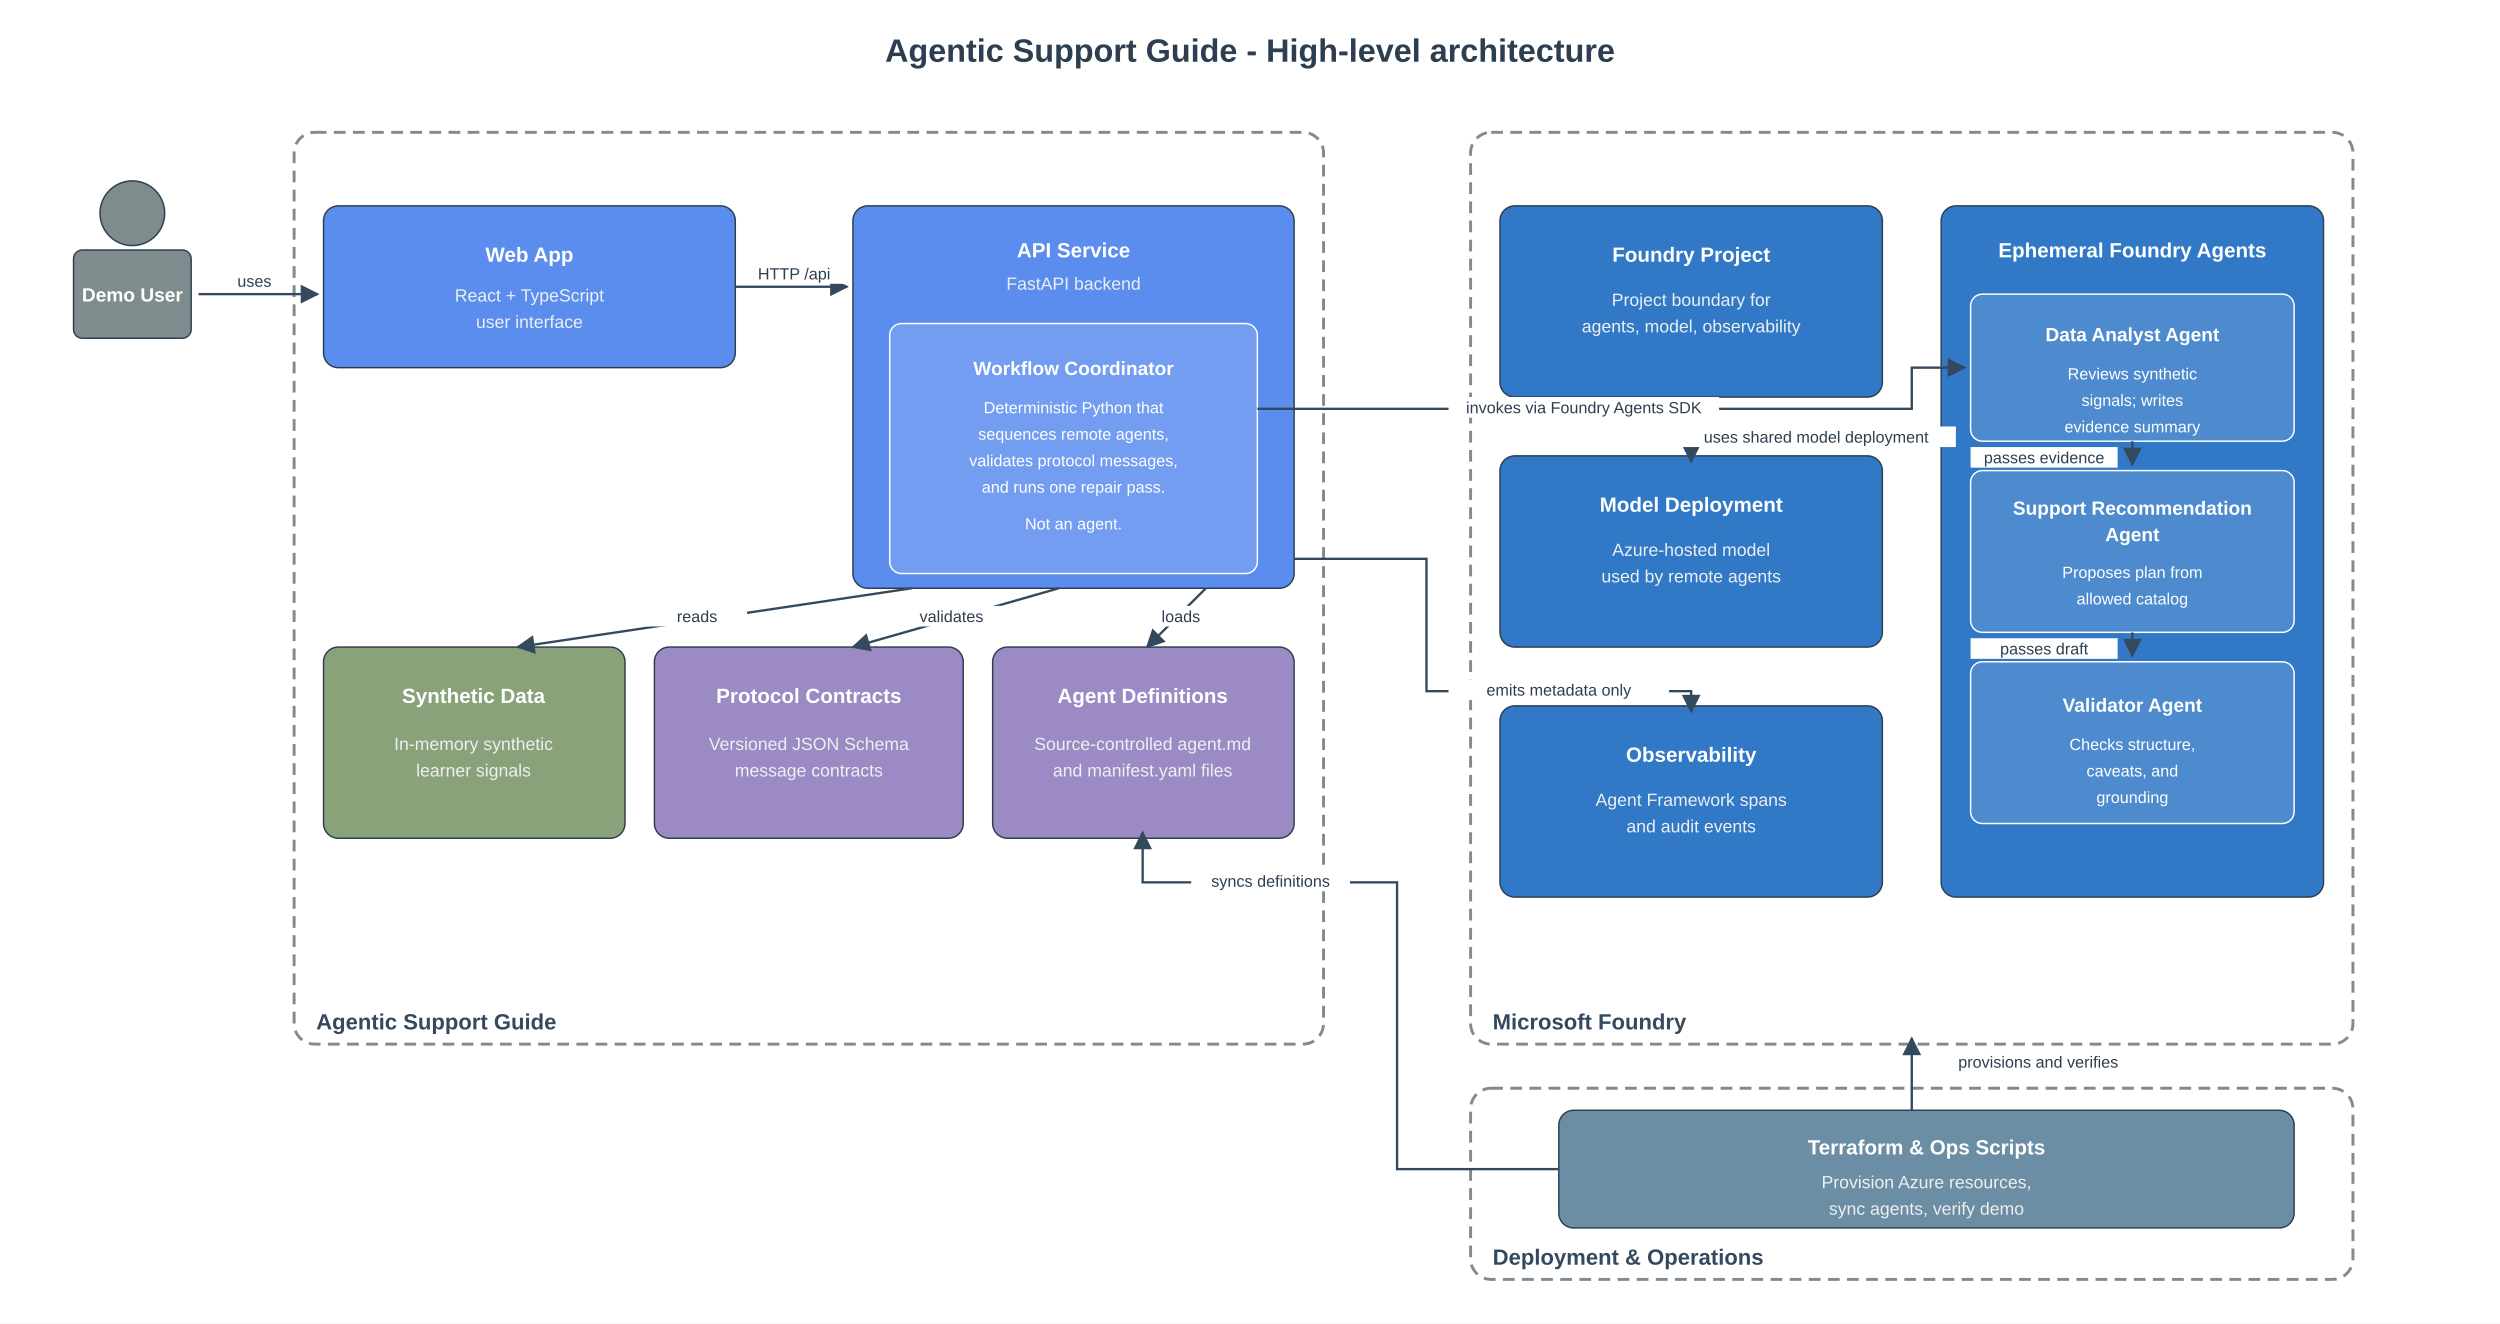
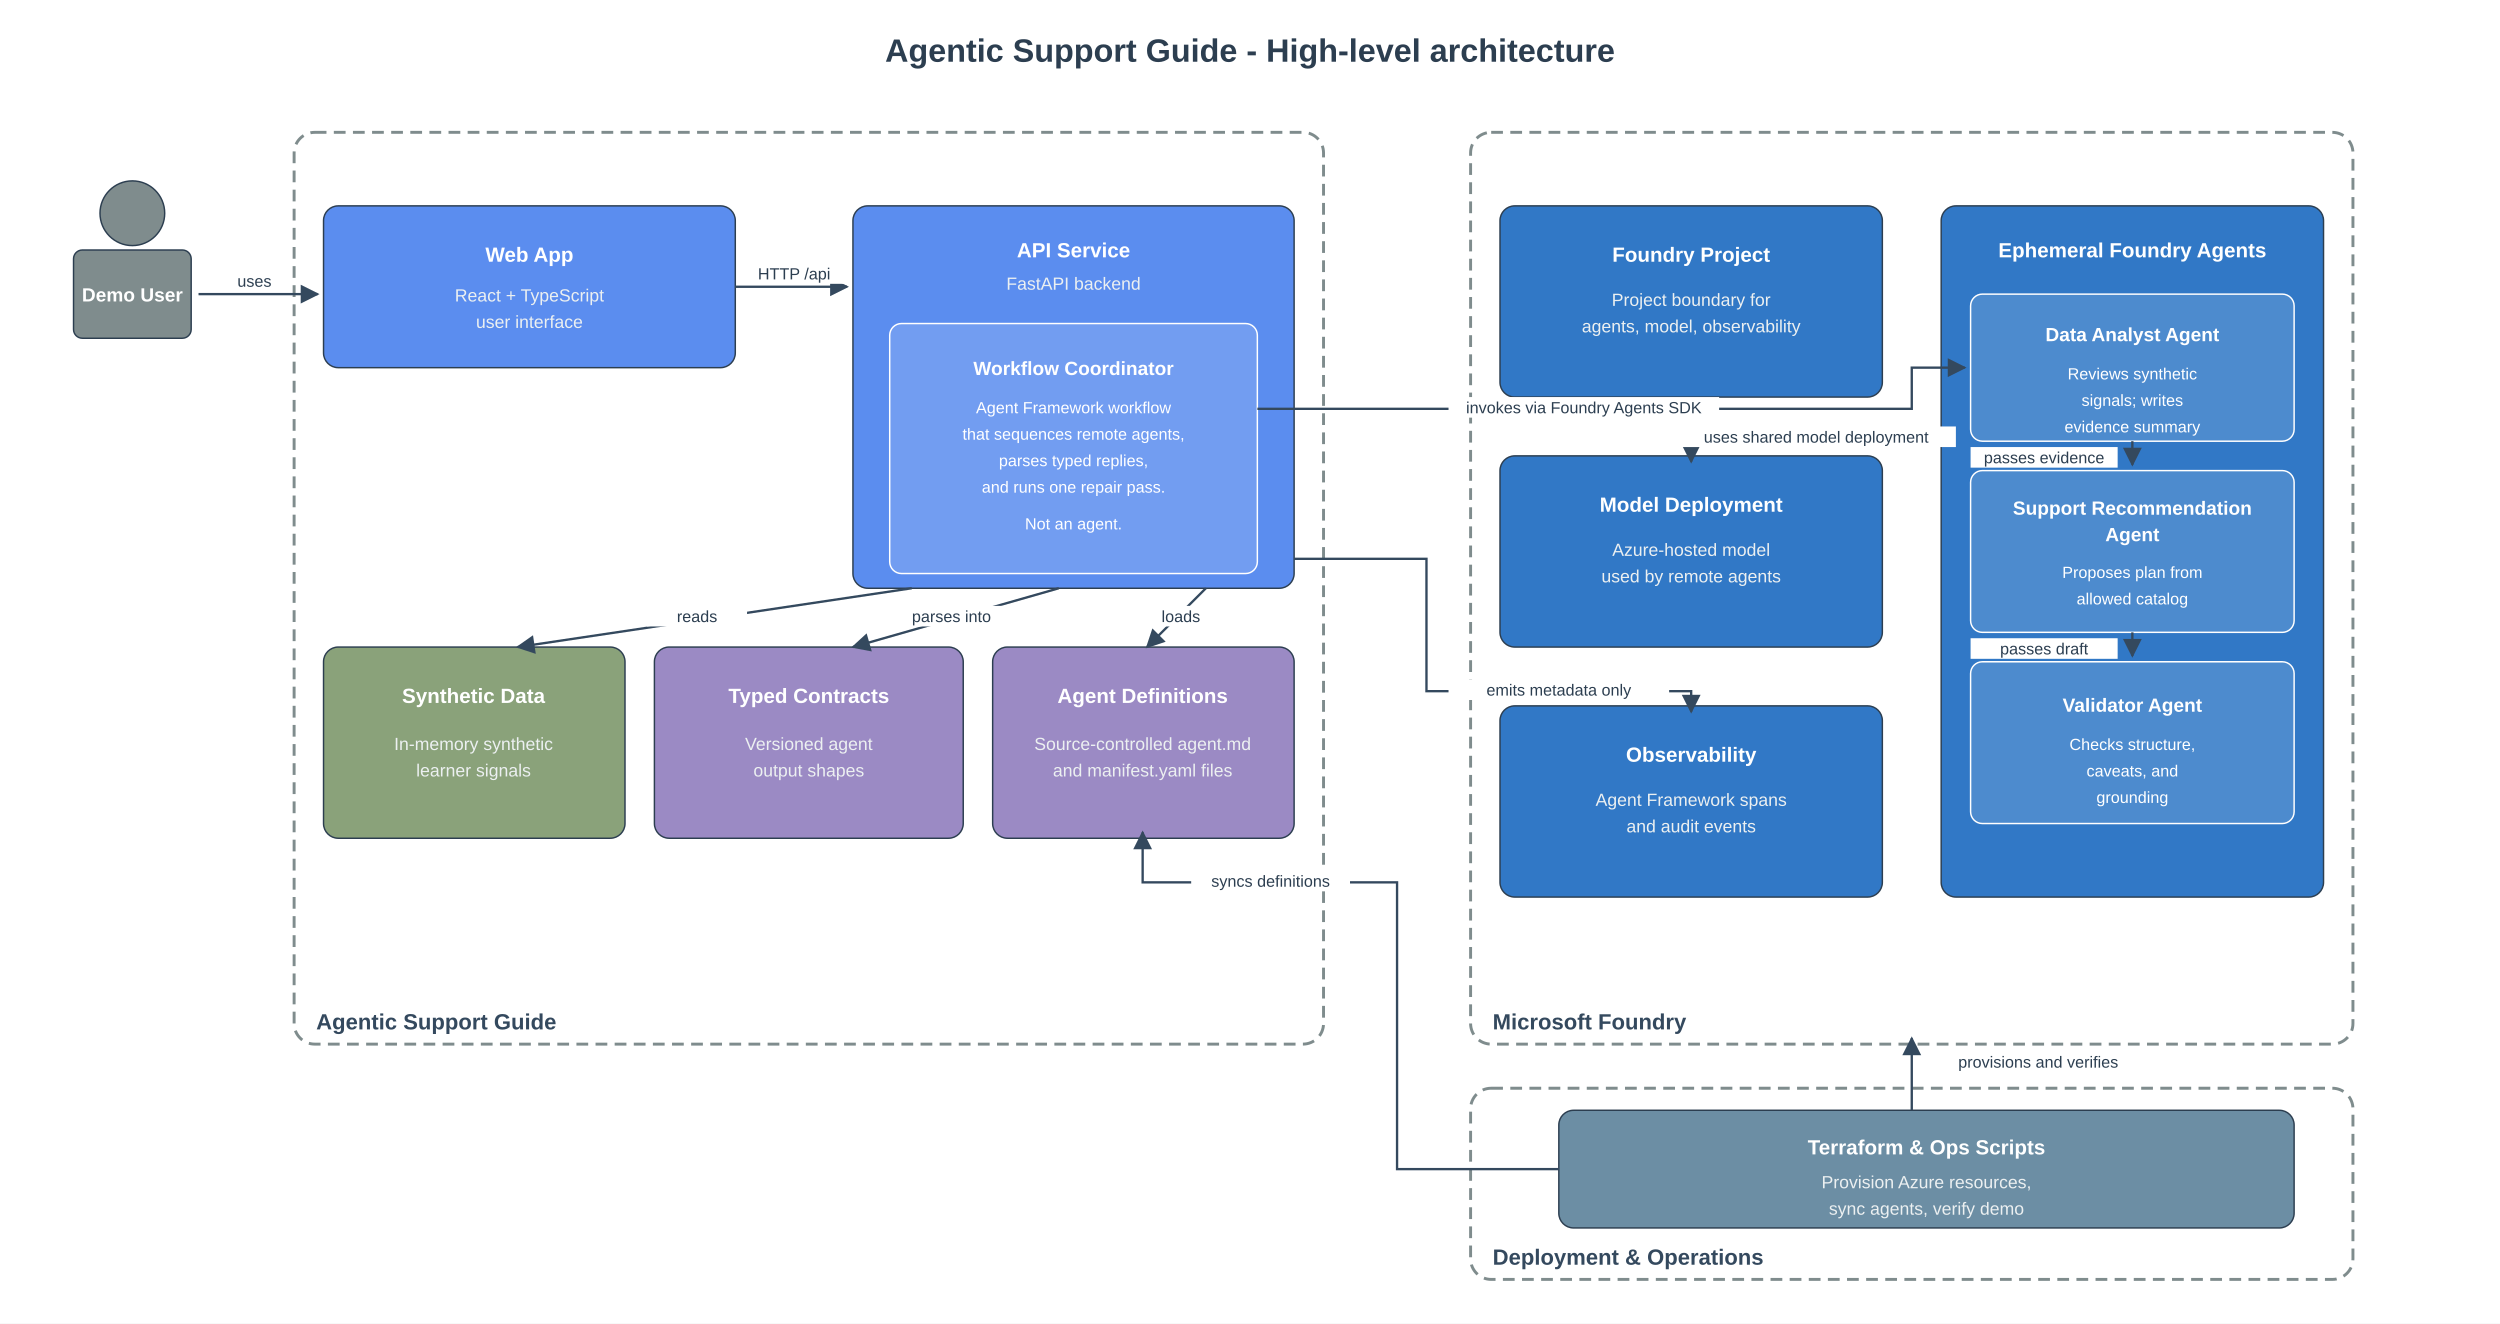
<svg xmlns="http://www.w3.org/2000/svg" viewBox="0 0 1700 900" width="1700" height="900" role="img" aria-labelledby="asg-title asg-desc">
  <rect x="0" y="0" width="1700" height="900" fill="#ffffff" />
  <style type="text/css">
    .title { font: bold 22px 'Segoe UI', Arial, sans-serif; fill: #2c3e50; text-anchor: middle; }
    .boundary { fill: none; stroke: #7f8c8d; stroke-width: 2; stroke-dasharray: 8 5; }
    .boundary-label { font: bold 15px 'Segoe UI', Arial, sans-serif; fill: #34495e; }
    .container-label { font: bold 14px 'Segoe UI', Arial, sans-serif; fill: #ffffff; text-anchor: middle; }
    .container-desc { font: 12px 'Segoe UI', Arial, sans-serif; fill: #ecf0f1; text-anchor: middle; }
    .container-stroke { stroke: #2c3e50; stroke-width: 1; }
    .nested-fill { fill: #ffffff; fill-opacity: 0.14; stroke: #ffffff; stroke-width: 1; }
    .nested-label { font: bold 13px 'Segoe UI', Arial, sans-serif; fill: #ffffff; text-anchor: middle; }
    .nested-desc { font: 11px 'Segoe UI', Arial, sans-serif; fill: #ffffff; text-anchor: middle; }
    .arrow { fill: none; stroke: #34495e; stroke-width: 1.6; }
    .arrow-label { font: 11px 'Segoe UI', Arial, sans-serif; fill: #2c3e50; text-anchor: middle; }
    .arrow-label-bg { fill: #ffffff; stroke: none; }
    .person-fill { fill: #7f8c8d; stroke: #2c3e50; stroke-width: 1; }
    .person-label { font: bold 13px 'Segoe UI', Arial, sans-serif; fill: #ffffff; text-anchor: middle; }
    .LocalApp { fill: #5b8def; }
    .AgentAssets { fill: #9b8ac4; }
    .Azure { fill: #3178c6; }
    .Ops { fill: #6c8ea4; }
    .Data { fill: #8aa27a; }
  </style>
  <defs>
    <marker id="arrow-head" viewBox="0 0 10 10" refX="9" refY="5" markerWidth="8" markerHeight="8" orient="auto-start-reverse">
      <path d="M0,0 L10,5 L0,10 z" fill="#34495e" />
    </marker>
  </defs>
  <text x="850" y="42" class="title">Agentic Support Guide - High-level architecture</text>
  <circle cx="90" cy="145" r="22" class="person-fill" />
  <rect x="50" y="170" width="80" height="60" rx="6" class="person-fill container-stroke" />
  <text x="90" y="205" class="person-label">Demo User</text>
  <rect x="200" y="90" width="700" height="620" rx="14" class="boundary" />
  <text x="215" y="700" class="boundary-label">Agentic Support Guide</text>
  <rect x="220" y="140" width="280" height="110" rx="10" class="LocalApp container-stroke" />
  <text x="360" y="178" class="container-label">Web App</text>
  <text x="360" y="205" class="container-desc">React + TypeScript</text>
  <text x="360" y="223" class="container-desc">user interface</text>
  <rect x="580" y="140" width="300" height="260" rx="10" class="LocalApp container-stroke" />
  <text x="730" y="175" class="container-label">API Service</text>
  <text x="730" y="197" class="container-desc">FastAPI backend</text>
  <rect x="605" y="220" width="250" height="170" rx="8" class="nested-fill" />
  <text x="730" y="255" class="nested-label">Workflow Coordinator</text>
-   <text x="730" y="281" class="nested-desc">Deterministic Python that</text>
-   <text x="730" y="299" class="nested-desc">sequences remote agents,</text>
-   <text x="730" y="317" class="nested-desc">validates protocol messages,</text>
+   <text x="730" y="281" class="nested-desc">Agent Framework workflow</text>
+   <text x="730" y="299" class="nested-desc">that sequences remote agents,</text>
+   <text x="730" y="317" class="nested-desc">parses typed replies,</text>
  <text x="730" y="335" class="nested-desc">and runs one repair pass.</text>
  <text x="730" y="360" class="nested-desc">Not an agent.</text>
  <rect x="220" y="440" width="205" height="130" rx="10" class="Data container-stroke" />
  <text x="322" y="478" class="container-label">Synthetic Data</text>
  <text x="322" y="510" class="container-desc">In-memory synthetic</text>
  <text x="322" y="528" class="container-desc">learner signals</text>
  <rect x="445" y="440" width="210" height="130" rx="10" class="AgentAssets container-stroke" />
-   <text x="550" y="478" class="container-label">Protocol Contracts</text>
-   <text x="550" y="510" class="container-desc">Versioned JSON Schema</text>
-   <text x="550" y="528" class="container-desc">message contracts</text>
+   <text x="550" y="478" class="container-label">Typed Contracts</text>
+   <text x="550" y="510" class="container-desc">Versioned agent</text>
+   <text x="550" y="528" class="container-desc">output shapes</text>
  <rect x="675" y="440" width="205" height="130" rx="10" class="AgentAssets container-stroke" />
  <text x="777" y="478" class="container-label">Agent Definitions</text>
  <text x="777" y="510" class="container-desc">Source-controlled agent.md</text>
  <text x="777" y="528" class="container-desc">and manifest.yaml files</text>
  <rect x="1000" y="90" width="600" height="620" rx="14" class="boundary" />
  <text x="1015" y="700" class="boundary-label">Microsoft Foundry</text>
  <rect x="1020" y="140" width="260" height="130" rx="10" class="Azure container-stroke" />
  <text x="1150" y="178" class="container-label">Foundry Project</text>
  <text x="1150" y="208" class="container-desc">Project boundary for</text>
  <text x="1150" y="226" class="container-desc">agents, model, observability</text>
  <rect x="1020" y="310" width="260" height="130" rx="10" class="Azure container-stroke" />
  <text x="1150" y="348" class="container-label">Model Deployment</text>
  <text x="1150" y="378" class="container-desc">Azure-hosted model</text>
  <text x="1150" y="396" class="container-desc">used by remote agents</text>
  <rect x="1020" y="480" width="260" height="130" rx="10" class="Azure container-stroke" />
  <text x="1150" y="518" class="container-label">Observability</text>
  <text x="1150" y="548" class="container-desc">Agent Framework spans</text>
  <text x="1150" y="566" class="container-desc">and audit events</text>
  <rect x="1320" y="140" width="260" height="470" rx="10" class="Azure container-stroke" />
  <text x="1450" y="175" class="container-label">Ephemeral Foundry Agents</text>
  <rect x="1340" y="200" width="220" height="100" rx="8" class="nested-fill" />
  <text x="1450" y="232" class="nested-label">Data Analyst Agent</text>
  <text x="1450" y="258" class="nested-desc">Reviews synthetic</text>
  <text x="1450" y="276" class="nested-desc">signals; writes</text>
  <text x="1450" y="294" class="nested-desc">evidence summary</text>
  <rect x="1340" y="320" width="220" height="110" rx="8" class="nested-fill" />
  <text x="1450" y="350" class="nested-label">Support Recommendation</text>
  <text x="1450" y="368" class="nested-label">Agent</text>
  <text x="1450" y="393" class="nested-desc">Proposes plan from</text>
  <text x="1450" y="411" class="nested-desc">allowed catalog</text>
  <rect x="1340" y="450" width="220" height="110" rx="8" class="nested-fill" />
  <text x="1450" y="484" class="nested-label">Validator Agent</text>
  <text x="1450" y="510" class="nested-desc">Checks structure,</text>
  <text x="1450" y="528" class="nested-desc">caveats, and</text>
  <text x="1450" y="546" class="nested-desc">grounding</text>
  <rect x="1000" y="740" width="600" height="130" rx="14" class="boundary" />
  <text x="1015" y="860" class="boundary-label">Deployment &amp; Operations</text>
  <rect x="1060" y="755" width="500" height="80" rx="10" class="Ops container-stroke" />
  <text x="1310" y="785" class="container-label">Terraform &amp; Ops Scripts</text>
  <text x="1310" y="808" class="container-desc">Provision Azure resources,</text>
  <text x="1310" y="826" class="container-desc">sync agents, verify demo</text>
  <line x1="135" y1="200" x2="216" y2="200" class="arrow" marker-end="url(#arrow-head)" />
  <rect x="152" y="184" width="42" height="14" class="arrow-label-bg" />
  <text x="173" y="195" class="arrow-label">uses</text>
  <line x1="500" y1="195" x2="576" y2="195" class="arrow" marker-end="url(#arrow-head)" />
  <rect x="504" y="179" width="72" height="14" class="arrow-label-bg" />
  <text x="540" y="190" class="arrow-label">HTTP /api</text>
  <path d="M 855 278 L 1300 278 L 1300 250 L 1336 250" class="arrow" marker-end="url(#arrow-head)" />
  <rect x="985" y="270" width="184" height="14" class="arrow-label-bg" />
  <text x="1077" y="281" class="arrow-label">invokes via Foundry Agents SDK</text>
  <line x1="1450" y1="300" x2="1450" y2="316" class="arrow" marker-end="url(#arrow-head)" />
  <rect x="1340" y="304" width="100" height="14" class="arrow-label-bg" />
  <text x="1390" y="315" class="arrow-label">passes evidence</text>
  <line x1="1450" y1="430" x2="1450" y2="446" class="arrow" marker-end="url(#arrow-head)" />
  <rect x="1340" y="434" width="100" height="14" class="arrow-label-bg" />
  <text x="1390" y="445" class="arrow-label">passes draft</text>
  <path d="M 1320 298 L 1150 298 L 1150 314" class="arrow" marker-end="url(#arrow-head)" />
  <rect x="1140" y="290" width="190" height="14" class="arrow-label-bg" />
  <text x="1235" y="301" class="arrow-label">uses shared model deployment</text>
  <line x1="620" y1="400" x2="352" y2="440" class="arrow" marker-end="url(#arrow-head)" />
  <rect x="440" y="412" width="68" height="14" class="arrow-label-bg" />
  <text x="474" y="423" class="arrow-label">reads</text>
  <line x1="720" y1="400" x2="580" y2="440" class="arrow" marker-end="url(#arrow-head)" />
  <rect x="602" y="412" width="90" height="14" class="arrow-label-bg" />
-   <text x="647" y="423" class="arrow-label">validates</text>
+   <text x="647" y="423" class="arrow-label">parses into</text>
  <line x1="820" y1="400" x2="780" y2="440" class="arrow" marker-end="url(#arrow-head)" />
  <rect x="770" y="412" width="66" height="14" class="arrow-label-bg" />
  <text x="803" y="423" class="arrow-label">loads</text>
  <path d="M 880 380 L 970 380 L 970 470 L 1150 470 L 1150 484" class="arrow" marker-end="url(#arrow-head)" />
  <rect x="985" y="462" width="150" height="14" class="arrow-label-bg" />
  <text x="1060" y="473" class="arrow-label">emits metadata only</text>
  <line x1="1300" y1="755" x2="1300" y2="706" class="arrow" marker-end="url(#arrow-head)" />
  <rect x="1310" y="715" width="152" height="14" class="arrow-label-bg" />
  <text x="1386" y="726" class="arrow-label">provisions and verifies</text>
  <path d="M 1060 795 L 950 795 L 950 600 L 777 600 L 777 566" class="arrow" marker-end="url(#arrow-head)" />
  <rect x="810" y="592" width="108" height="14" class="arrow-label-bg" />
  <text x="864" y="603" class="arrow-label">syncs definitions</text>
</svg>
